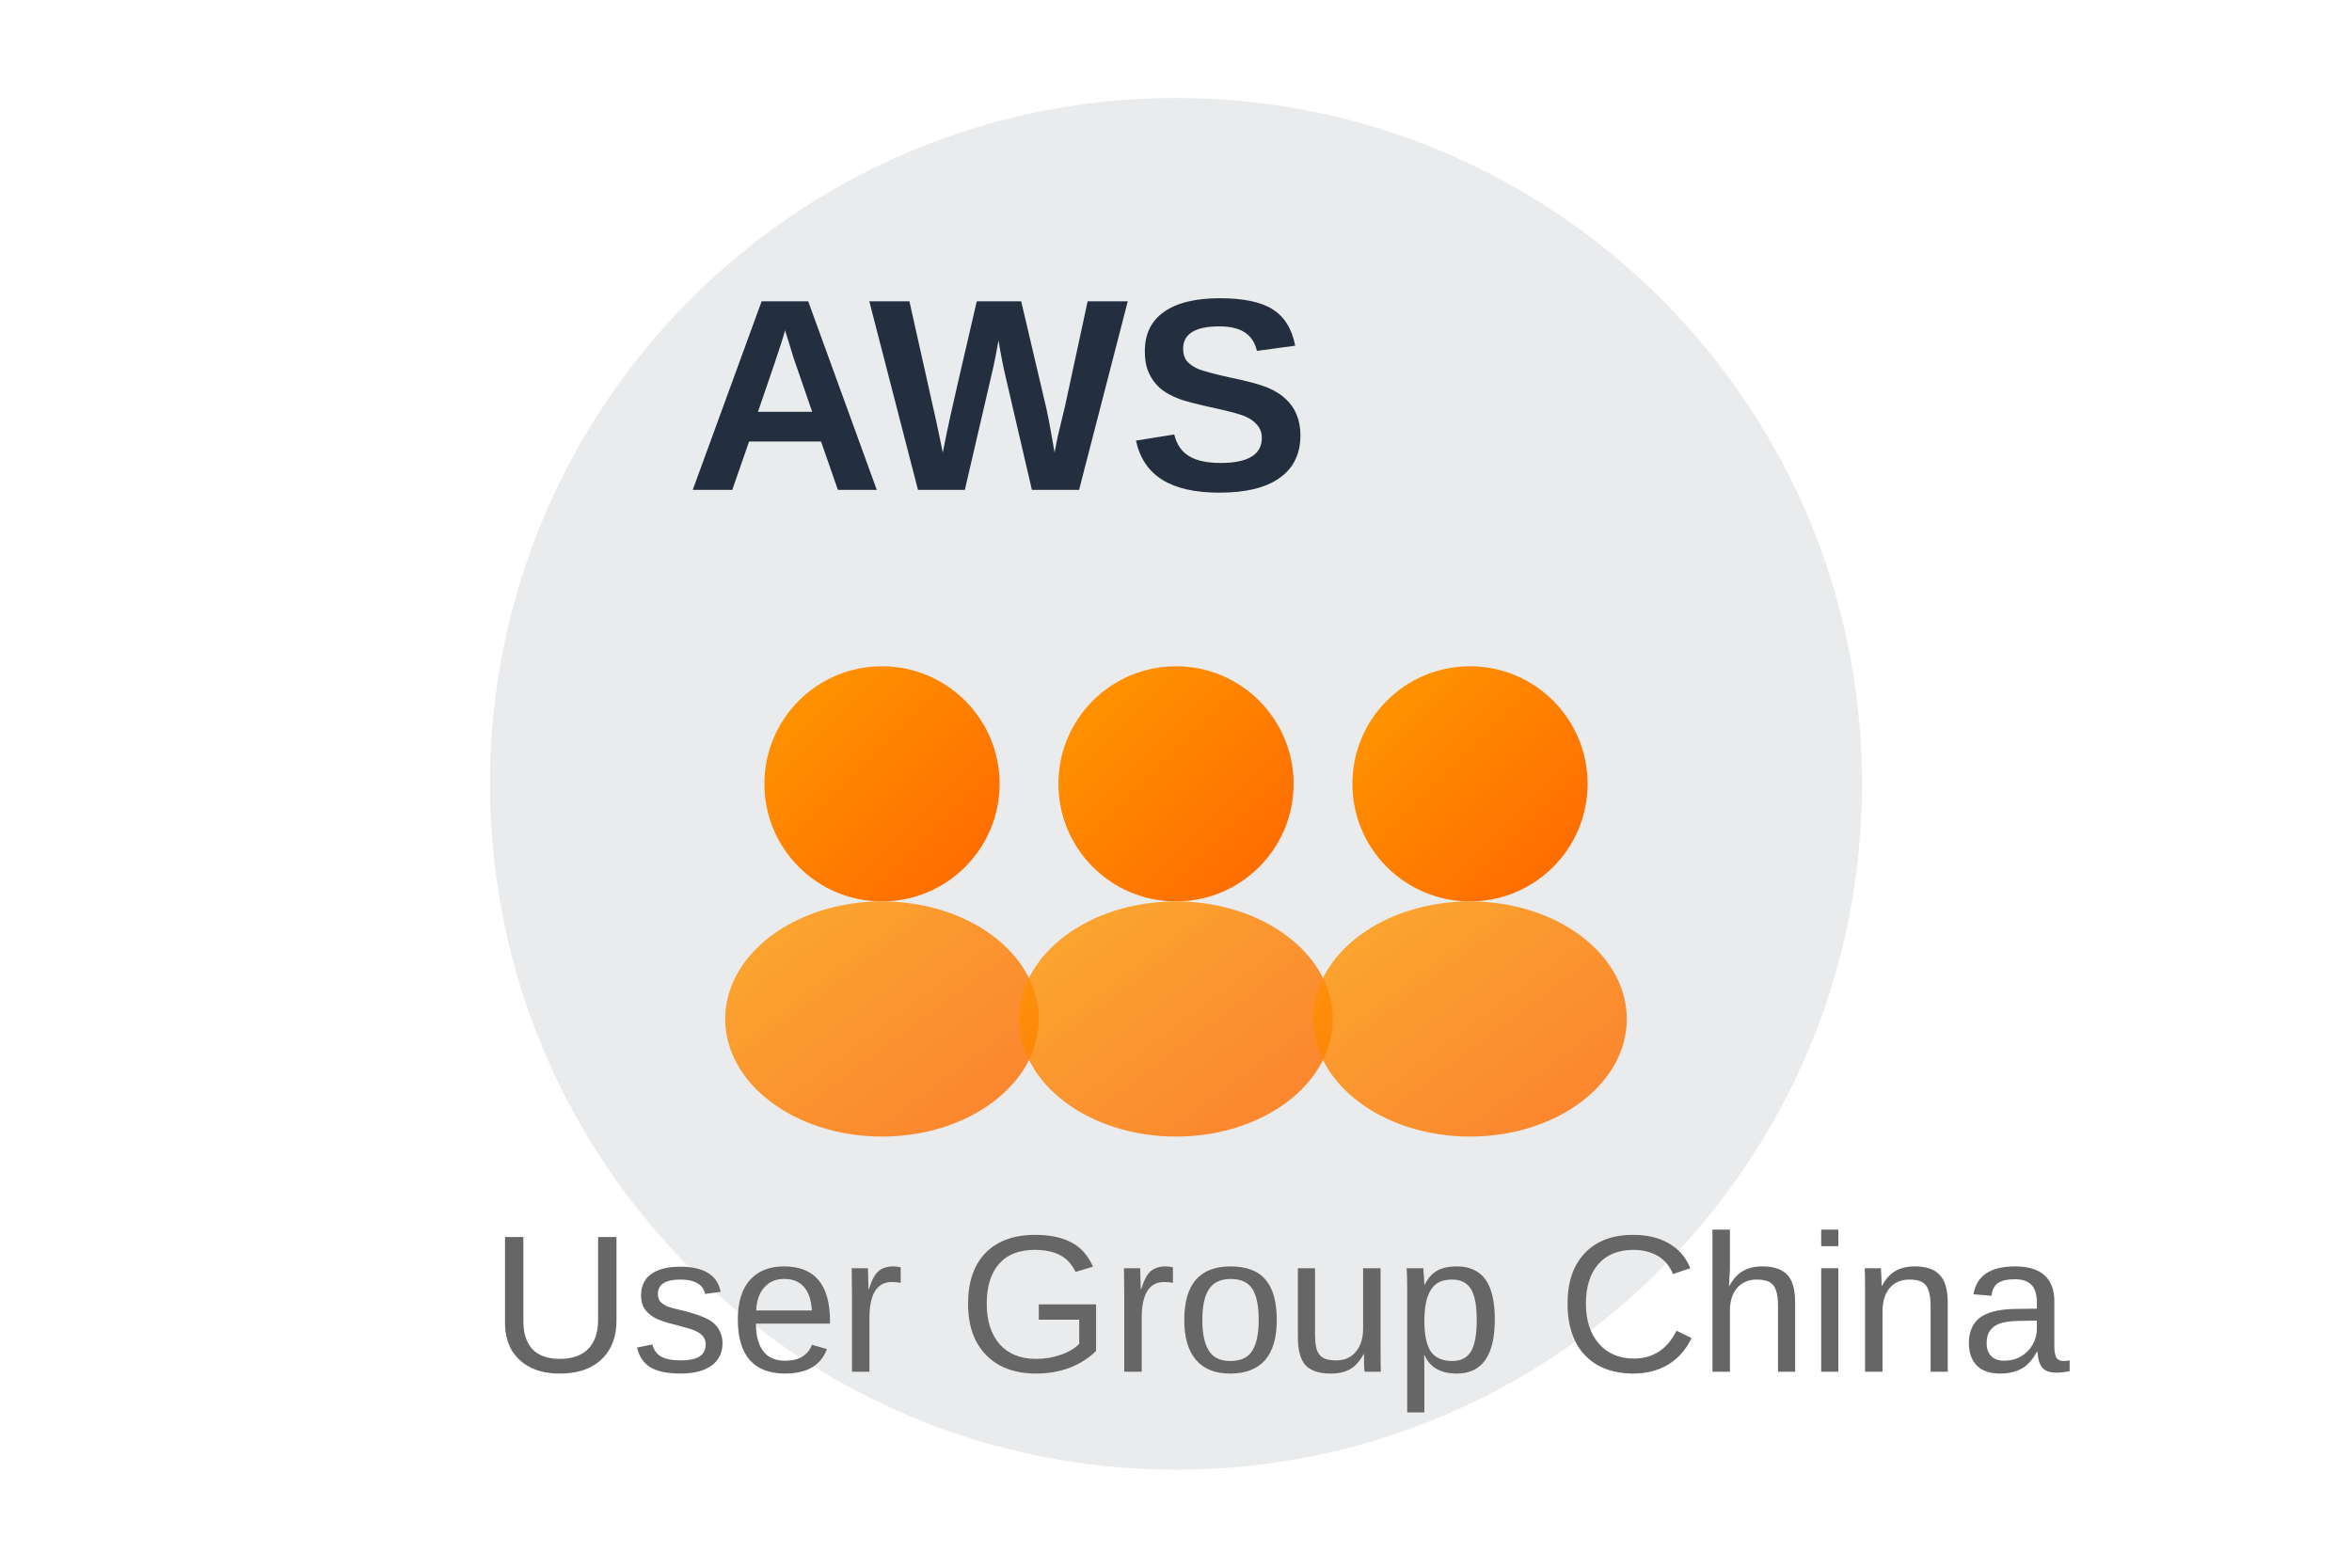
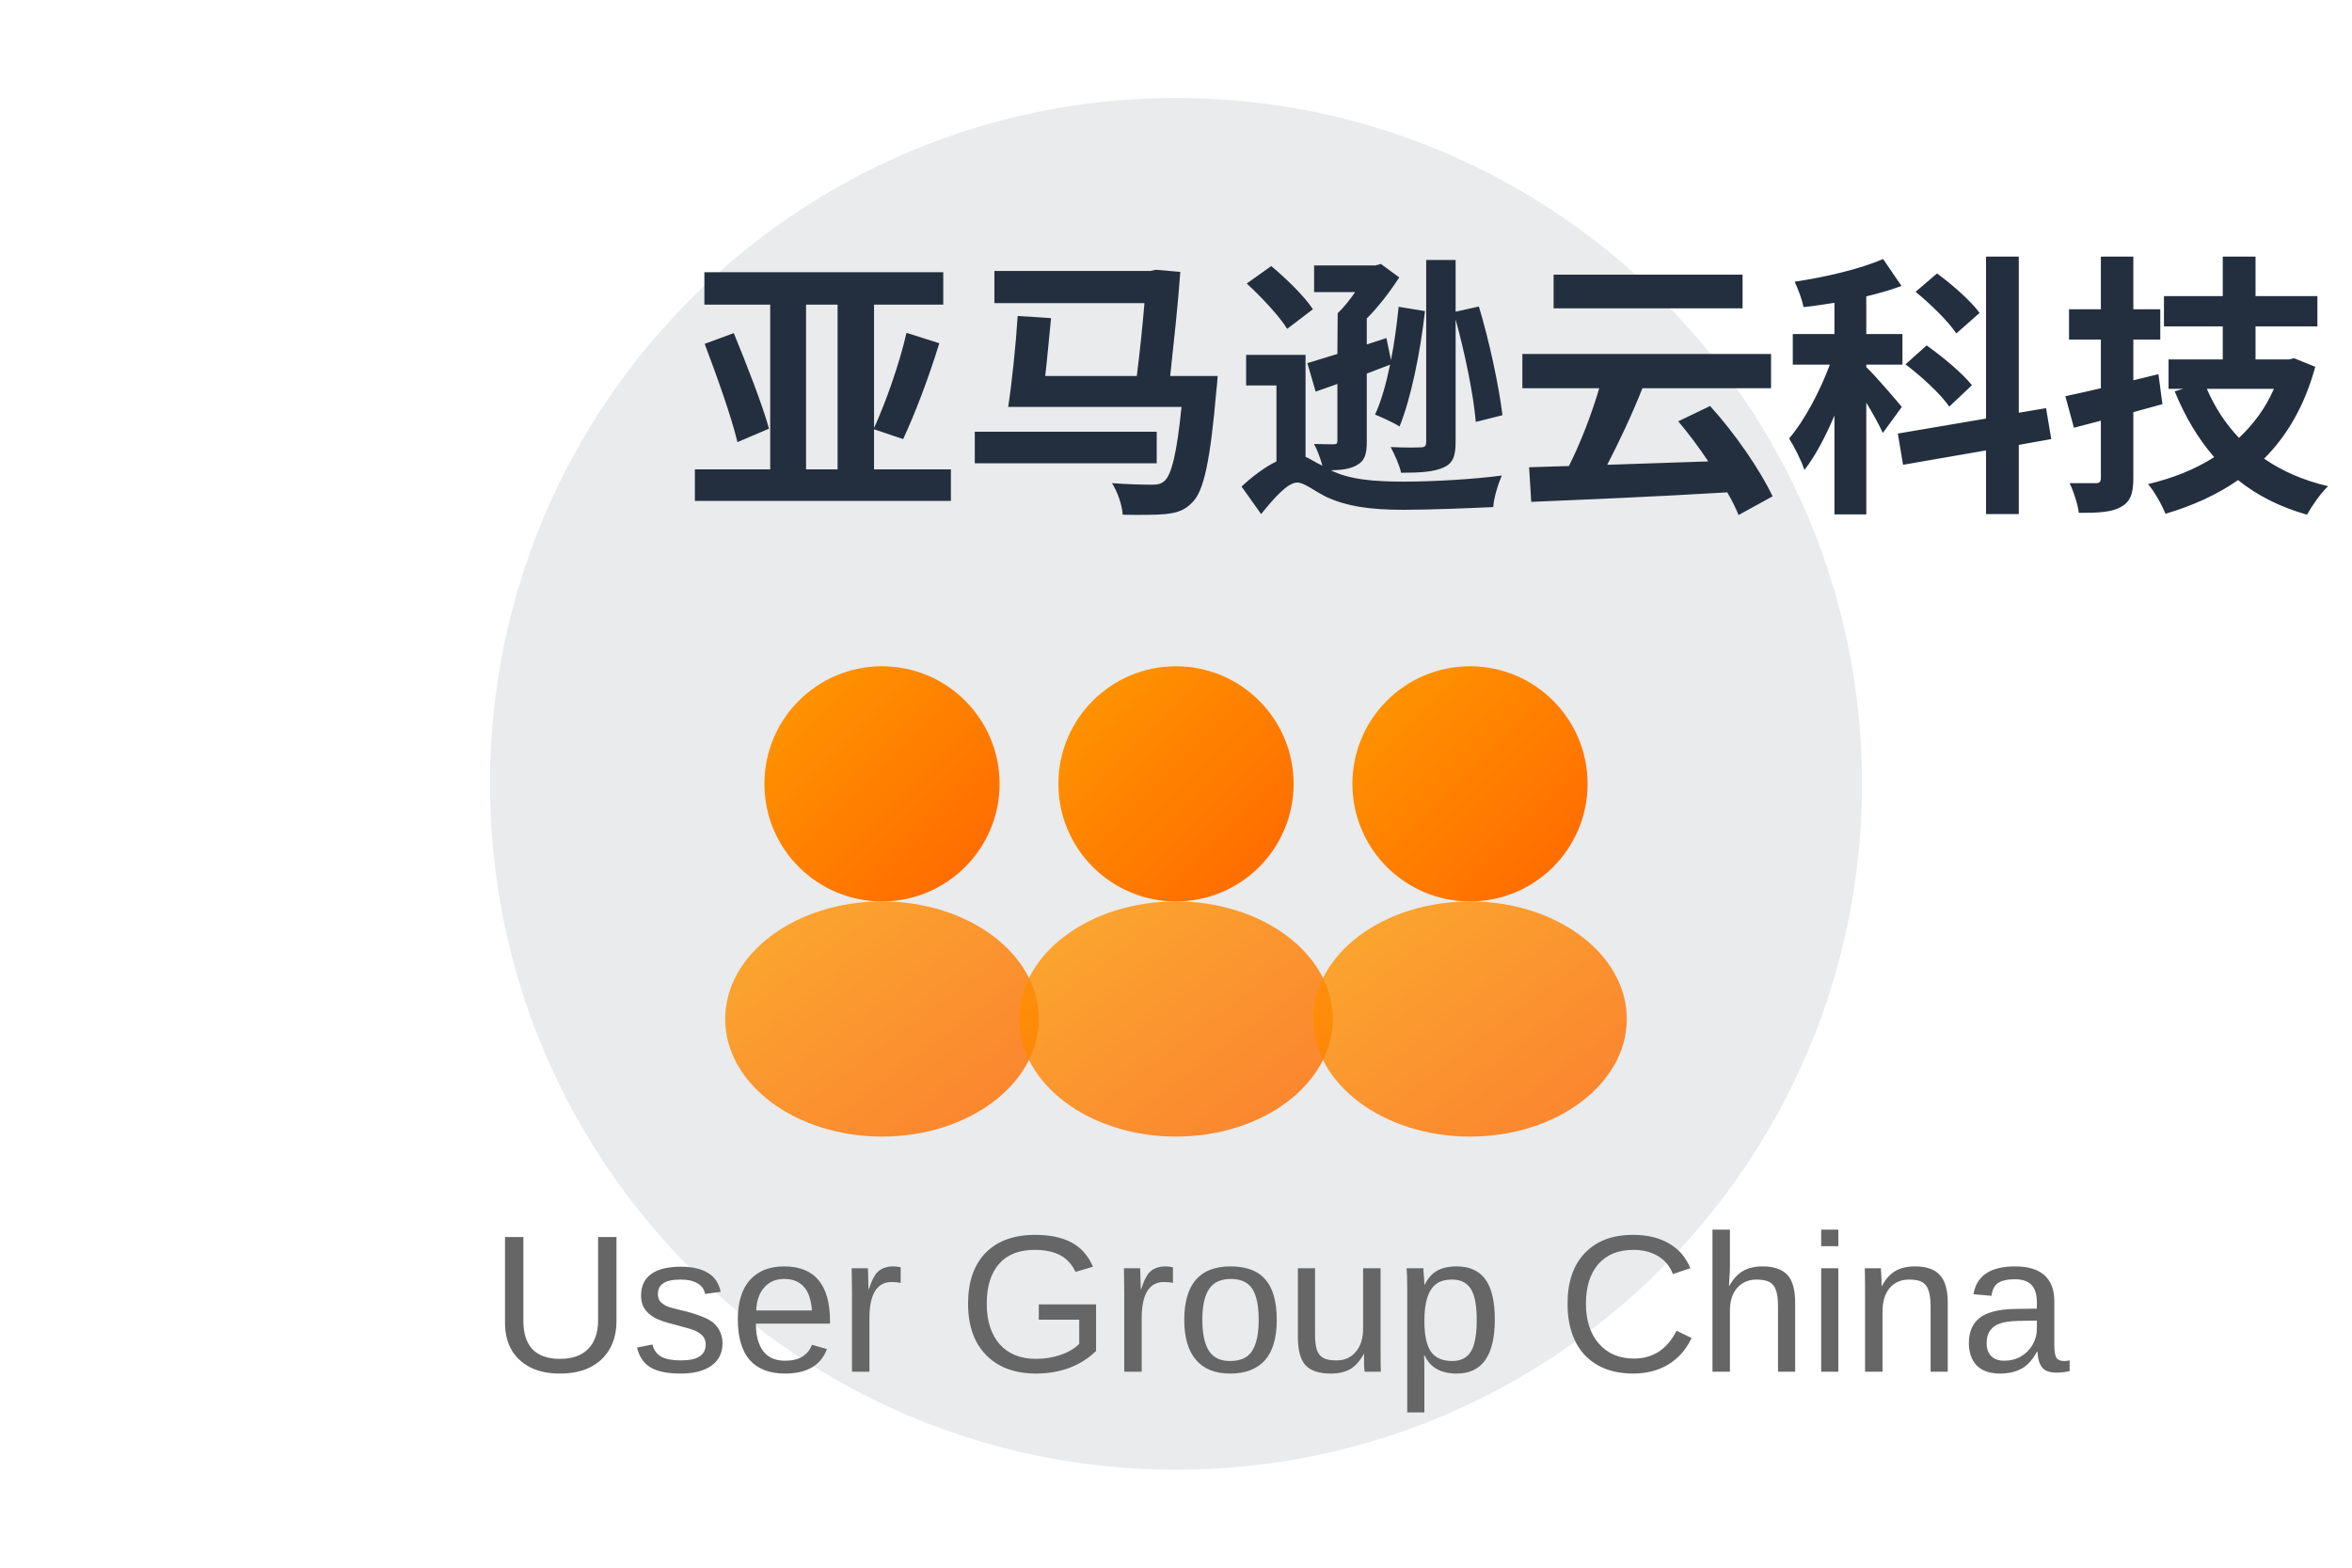
<svg xmlns="http://www.w3.org/2000/svg" width="120" height="80" viewBox="0 0 120 80">
  <defs>
    <linearGradient id="ugGradient" x1="0%" y1="0%" x2="100%" y2="100%">
      <stop offset="0%" style="stop-color:#FF9900;stop-opacity:1" />
      <stop offset="100%" style="stop-color:#FF6600;stop-opacity:1" />
    </linearGradient>
  </defs>
  <circle cx="60" cy="40" r="35" fill="#232F3E" opacity="0.1" />
-   <text x="35" y="25" font-family="Arial, sans-serif" font-size="14" font-weight="bold" fill="#232F3E">AWS</text>
+   <text x="35" y="25" font-family="Arial, sans-serif" font-size="14" font-weight="bold" fill="#232F3E">亚马逊云科技</text>
  <circle cx="45" cy="40" r="6" fill="url(#ugGradient)" />
  <circle cx="60" cy="40" r="6" fill="url(#ugGradient)" />
  <circle cx="75" cy="40" r="6" fill="url(#ugGradient)" />
  <ellipse cx="45" cy="52" rx="8" ry="6" fill="url(#ugGradient)" opacity="0.8" />
  <ellipse cx="60" cy="52" rx="8" ry="6" fill="url(#ugGradient)" opacity="0.8" />
  <ellipse cx="75" cy="52" rx="8" ry="6" fill="url(#ugGradient)" opacity="0.8" />
  <text x="25" y="70" font-family="Arial, sans-serif" font-size="10" fill="#666">User Group China</text>
</svg>
